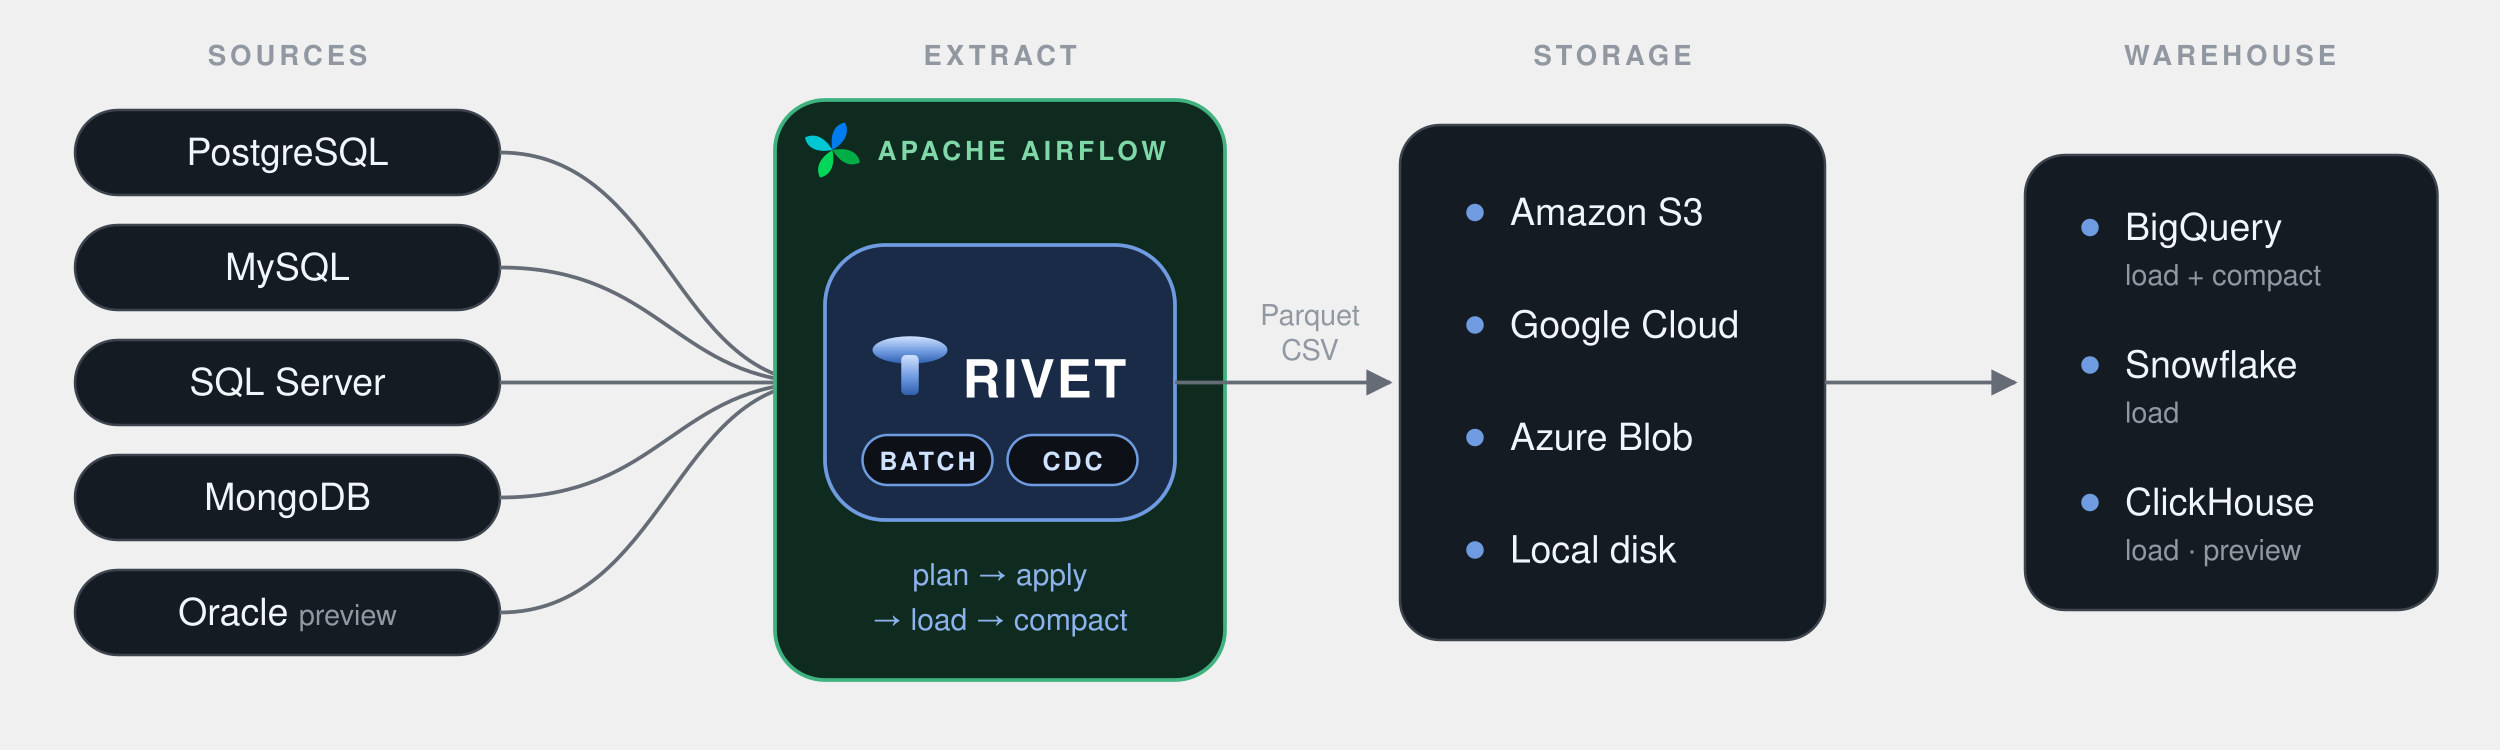
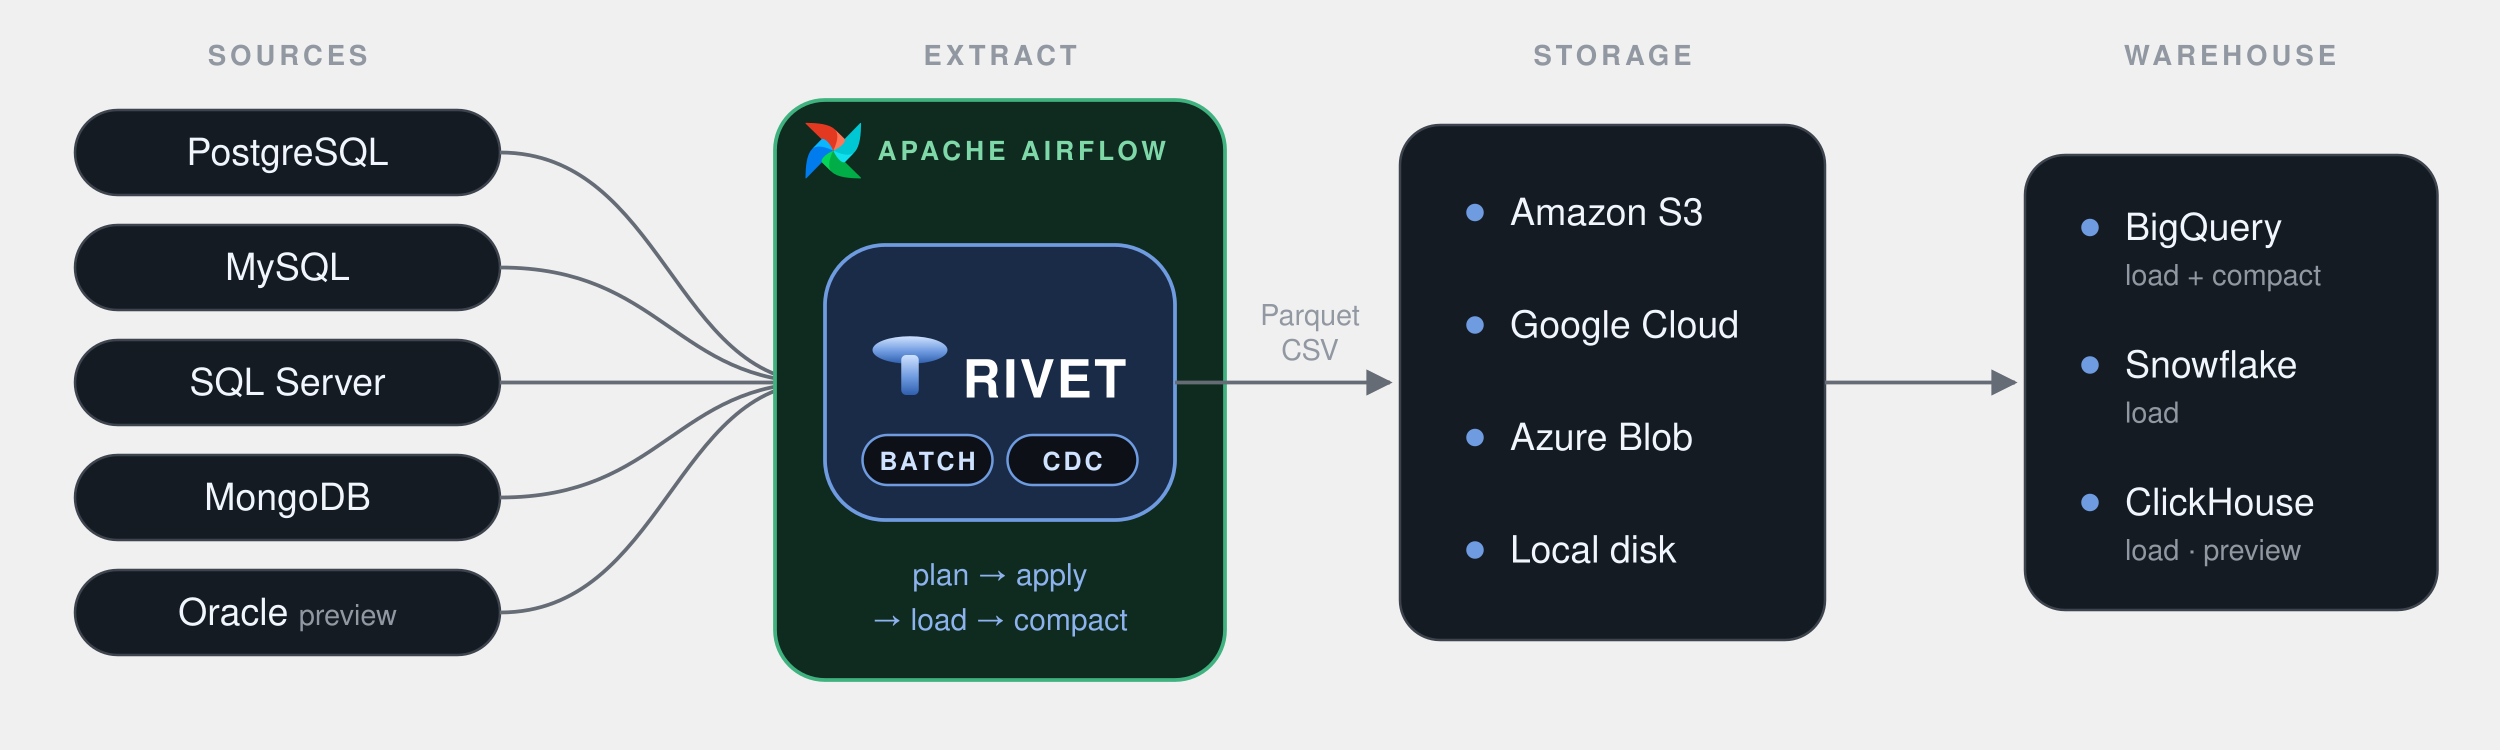
<svg xmlns="http://www.w3.org/2000/svg" viewBox="0 0 1000 300" width="1000" height="300" role="img" aria-label="Apache Airflow runs rivet as tasks (plan, apply, load, compact): PostgreSQL, MySQL, SQL Server, MongoDB and Oracle (preview) flow through rivet, batch or CDC, to S3, GCS, Azure Blob or local disk, then into BigQuery, Snowflake or ClickHouse (preview)">
  <defs>
    <linearGradient id="steel" x1="0" y1="0" x2="0" y2="1">
      <stop offset="0" stop-color="#cfe2ff" />
      <stop offset="0.55" stop-color="#6f9be0" />
      <stop offset="1" stop-color="#2f5fae" />
    </linearGradient>
    <marker id="arrow" viewBox="0 0 10 10" refX="9" refY="5" markerWidth="7" markerHeight="7" orient="auto-start-reverse">
      <path class="head" d="M0,0 L10,5 L0,10 z" />
    </marker>
    <style>
      text { font-family: -apple-system, BlinkMacSystemFont, "Segoe UI", Helvetica, Arial, sans-serif; }
      .cap { font-size: 11px; font-weight: 600; letter-spacing: 1.6px; fill: #59636e; }
      .pill { fill: #f6f8fa; stroke: #d1d9e0; stroke-width: 1; }
      .card { fill: #f6f8fa; stroke: #d1d9e0; stroke-width: 1; }
      .label { font-size: 15px; font-weight: 500; fill: #424a53; }
      .edge { fill: none; stroke: #8c959f; stroke-width: 1.5; }
      .head { fill: #8c959f; }
      .note { font-size: 11.5px; fill: #59636e; }
      .dot { fill: #6f9be0; }
      .node { fill: #0d1117; stroke: #2f5fae; stroke-width: 1.5; }
      .brand { font-size: 21px; font-weight: 800; letter-spacing: 1px; fill: #ffffff; }
      .chip { fill: #16233a; stroke: #2f5fae; stroke-width: 1; }
      .chiptext { font-size: 10px; font-weight: 700; letter-spacing: 1.2px; fill: #cfe2ff; }
      .hint { font-size: 12px; font-weight: 500; fill: #2f5fae; }
      .muted { font-size: 11.5px; fill: #59636e; }
        .cap { fill: #9198a1; }
        .pill, .card { fill: #151b23; stroke: #3d444d; }
        .label { fill: #f0f6fc; }
        .edge { stroke: #656c76; }
        .head { fill: #656c76; }
        .note { fill: #9198a1; }
        .node { fill: #1a2b47; stroke: #6f9be0; }
        .chip { fill: #0d1117; stroke: #6f9be0; }
        .hint { fill: #8db3ee; }
        .muted { fill: #9198a1; }
      .af { fill: #0f2a1e; stroke: #3fb27f; stroke-width: 1.5; }
      .aftitle { font-size: 10.5px; font-weight: 700; letter-spacing: 1.6px; fill: #7fd8a8; }
    </style>
  </defs>
  <text class="cap" x="115" y="26" text-anchor="middle">SOURCES</text>
  <text class="cap" x="400" y="26" text-anchor="middle">EXTRACT</text>
  <text class="cap" x="645" y="26" text-anchor="middle">STORAGE</text>
  <text class="cap" x="892" y="26" text-anchor="middle">WAREHOUSE</text>
  <rect class="pill" x="30" y="44" width="170" height="34" rx="17" />
  <text class="label" x="115" y="66" text-anchor="middle">PostgreSQL</text>
  <rect class="pill" x="30" y="90" width="170" height="34" rx="17" />
  <text class="label" x="115" y="112" text-anchor="middle">MySQL</text>
  <rect class="pill" x="30" y="136" width="170" height="34" rx="17" />
  <text class="label" x="115" y="158" text-anchor="middle">SQL Server</text>
  <rect class="pill" x="30" y="182" width="170" height="34" rx="17" />
  <text class="label" x="115" y="204" text-anchor="middle">MongoDB</text>
  <rect class="pill" x="30" y="228" width="170" height="34" rx="17" />
  <text class="label" x="115" y="250" text-anchor="middle">Oracle <tspan class="muted">preview</tspan>
  </text>
  <path class="edge" d="M200,61 C265,61 270,153 328,153" />
  <path class="edge" d="M200,107 C265,107 270,153 328,153" />
  <path class="edge" d="M200,153 C265,153 270,153 328,153" />
  <path class="edge" d="M200,199 C265,199 270,153 328,153" />
  <path class="edge" d="M200,245 C265,245 270,153 328,153" />
  <rect class="af" x="310" y="40" width="180" height="232" rx="20" />
-   <g transform="translate(333,60)">
-     <path d="M0,0 C-1,-5 0,-10 5,-11 C7,-7 5,-3 0,0z" fill="#017CEE" />
-     <path d="M0,0 C-1,-5 0,-10 5,-11 C7,-7 5,-3 0,0z" fill="#00AD46" transform="rotate(90)" />
-     <path d="M0,0 C-1,-5 0,-10 5,-11 C7,-7 5,-3 0,0z" fill="#04D659" transform="rotate(180)" />
-     <path d="M0,0 C-1,-5 0,-10 5,-11 C7,-7 5,-3 0,0z" fill="#00C7D4" transform="rotate(270)" />
+   <g transform="translate(322,49) scale(0.63)">
+     <path d="M0.861 35.387L17.773 18.052C17.879 17.943 17.899 17.775 17.811 17.652C16.782 16.216 14.885 15.967 14.181 15.002C12.098 12.144 11.569 10.527 10.674 10.627C10.612 10.634 10.556 10.668 10.512 10.713L4.403 16.975C0.888 20.578 0.384 28.51 0.292 35.152C0.287 35.453 0.651 35.602 0.861 35.387Z" fill="#017cee" />
+     <path d="M35.473 34.959L18.137 18.047C18.029 17.941 17.861 17.921 17.738 18.009C16.302 19.038 16.053 20.935 15.088 21.638C12.23 23.722 10.613 24.25 10.713 25.146C10.72 25.208 10.754 25.264 10.799 25.308L17.061 31.417C20.664 34.932 28.596 35.436 35.239 35.528C35.539 35.533 35.688 35.168 35.473 34.959Z" fill="#00ad46" />
+     <path d="M17.061 31.417C15.093 29.497 14.18 25.699 17.953 17.867C11.821 20.607 9.673 24.209 10.73 25.241L17.061 31.417Z" fill="#04d659" fill-rule="evenodd" clip-rule="evenodd" />
+     <path d="M35.044 0.347L18.133 17.683C18.027 17.791 18.006 17.959 18.095 18.082C19.124 19.519 21.021 19.767 21.724 20.732C23.808 23.59 24.336 25.207 25.231 25.107C25.294 25.1 25.35 25.067 25.394 25.022L31.503 18.759C35.018 15.156 35.522 7.224 35.614 0.582C35.618 0.282 35.254 0.132 35.044 0.347Z" fill="#00c7d4" />
+     <path d="M31.503 18.759C29.583 20.727 25.785 21.64 17.953 17.867C20.693 23.999 24.295 26.148 25.326 25.09L31.503 18.759Z" fill="#11e1ee" fill-rule="evenodd" clip-rule="evenodd" />
+     <path d="M0.433 0.775L17.768 17.687C17.877 17.793 18.045 17.813 18.168 17.725C19.604 16.696 19.853 14.799 20.818 14.096C23.676 12.012 25.293 11.484 25.193 10.588C25.186 10.526 25.152 10.47 25.107 10.426L18.845 4.317C15.242 0.802 7.31 0.298 0.668 0.206C0.367 0.202 0.218 0.566 0.433 0.775Z" fill="#e43921" />
+     <path d="M18.845 4.317C20.812 6.237 21.726 10.035 17.953 17.867C24.084 15.127 26.233 11.525 25.176 10.493L18.845 4.317Z" fill="#ff7557" fill-rule="evenodd" clip-rule="evenodd" />
+     <path d="M4.403 16.975C6.323 15.007 10.121 14.094 17.953 17.867C15.213 11.735 11.611 9.587 10.579 10.644L4.403 16.975Z" fill="#0cb6ff" fill-rule="evenodd" clip-rule="evenodd" />
  </g>
  <text class="aftitle" x="351" y="64">APACHE AIRFLOW</text>
  <rect class="node" x="330" y="98" width="140" height="110" rx="24" />
  <ellipse cx="364" cy="140" rx="15" ry="5.5" fill="url(#steel)" />
  <rect x="360.5" y="142" width="7" height="16" rx="2" fill="url(#steel)" />
  <text class="brand" x="385" y="159">RIVET</text>
  <rect class="chip" x="345" y="174" width="52" height="20" rx="10" />
  <text class="chiptext" x="371" y="188" text-anchor="middle">BATCH</text>
  <rect class="chip" x="403" y="174" width="52" height="20" rx="10" />
  <text class="chiptext" x="429" y="188" text-anchor="middle">CDC</text>
  <text class="hint" x="400" y="234" text-anchor="middle">plan → apply</text>
  <text class="hint" x="400" y="252" text-anchor="middle">→ load → compact</text>
  <path class="edge" d="M470,153 L556,153" marker-end="url(#arrow)" />
  <text class="note" x="524" y="130" text-anchor="middle">Parquet</text>
  <text class="note" x="524" y="144" text-anchor="middle">CSV</text>
  <rect class="card" x="560" y="50" width="170" height="206" rx="16" />
  <circle class="dot" cx="590" cy="85" r="3.5" />
  <text class="label" x="604" y="90">Amazon S3</text>
  <circle class="dot" cx="590" cy="130" r="3.5" />
  <text class="label" x="604" y="135">Google Cloud</text>
  <circle class="dot" cx="590" cy="175" r="3.5" />
  <text class="label" x="604" y="180">Azure Blob</text>
  <circle class="dot" cx="590" cy="220" r="3.5" />
  <text class="label" x="604" y="225">Local disk</text>
  <path class="edge" d="M730,153 L806,153" marker-end="url(#arrow)" />
  <rect class="card" x="810" y="62" width="165" height="182" rx="16" />
  <circle class="dot" cx="836" cy="91" r="3.5" />
  <text class="label" x="850" y="96">BigQuery</text>
  <text class="muted" x="850" y="114">load + compact</text>
  <circle class="dot" cx="836" cy="146" r="3.5" />
  <text class="label" x="850" y="151">Snowflake</text>
  <text class="muted" x="850" y="169">load</text>
  <circle class="dot" cx="836" cy="201" r="3.5" />
  <text class="label" x="850" y="206">ClickHouse</text>
  <text class="muted" x="850" y="224">load · preview</text>
</svg>
